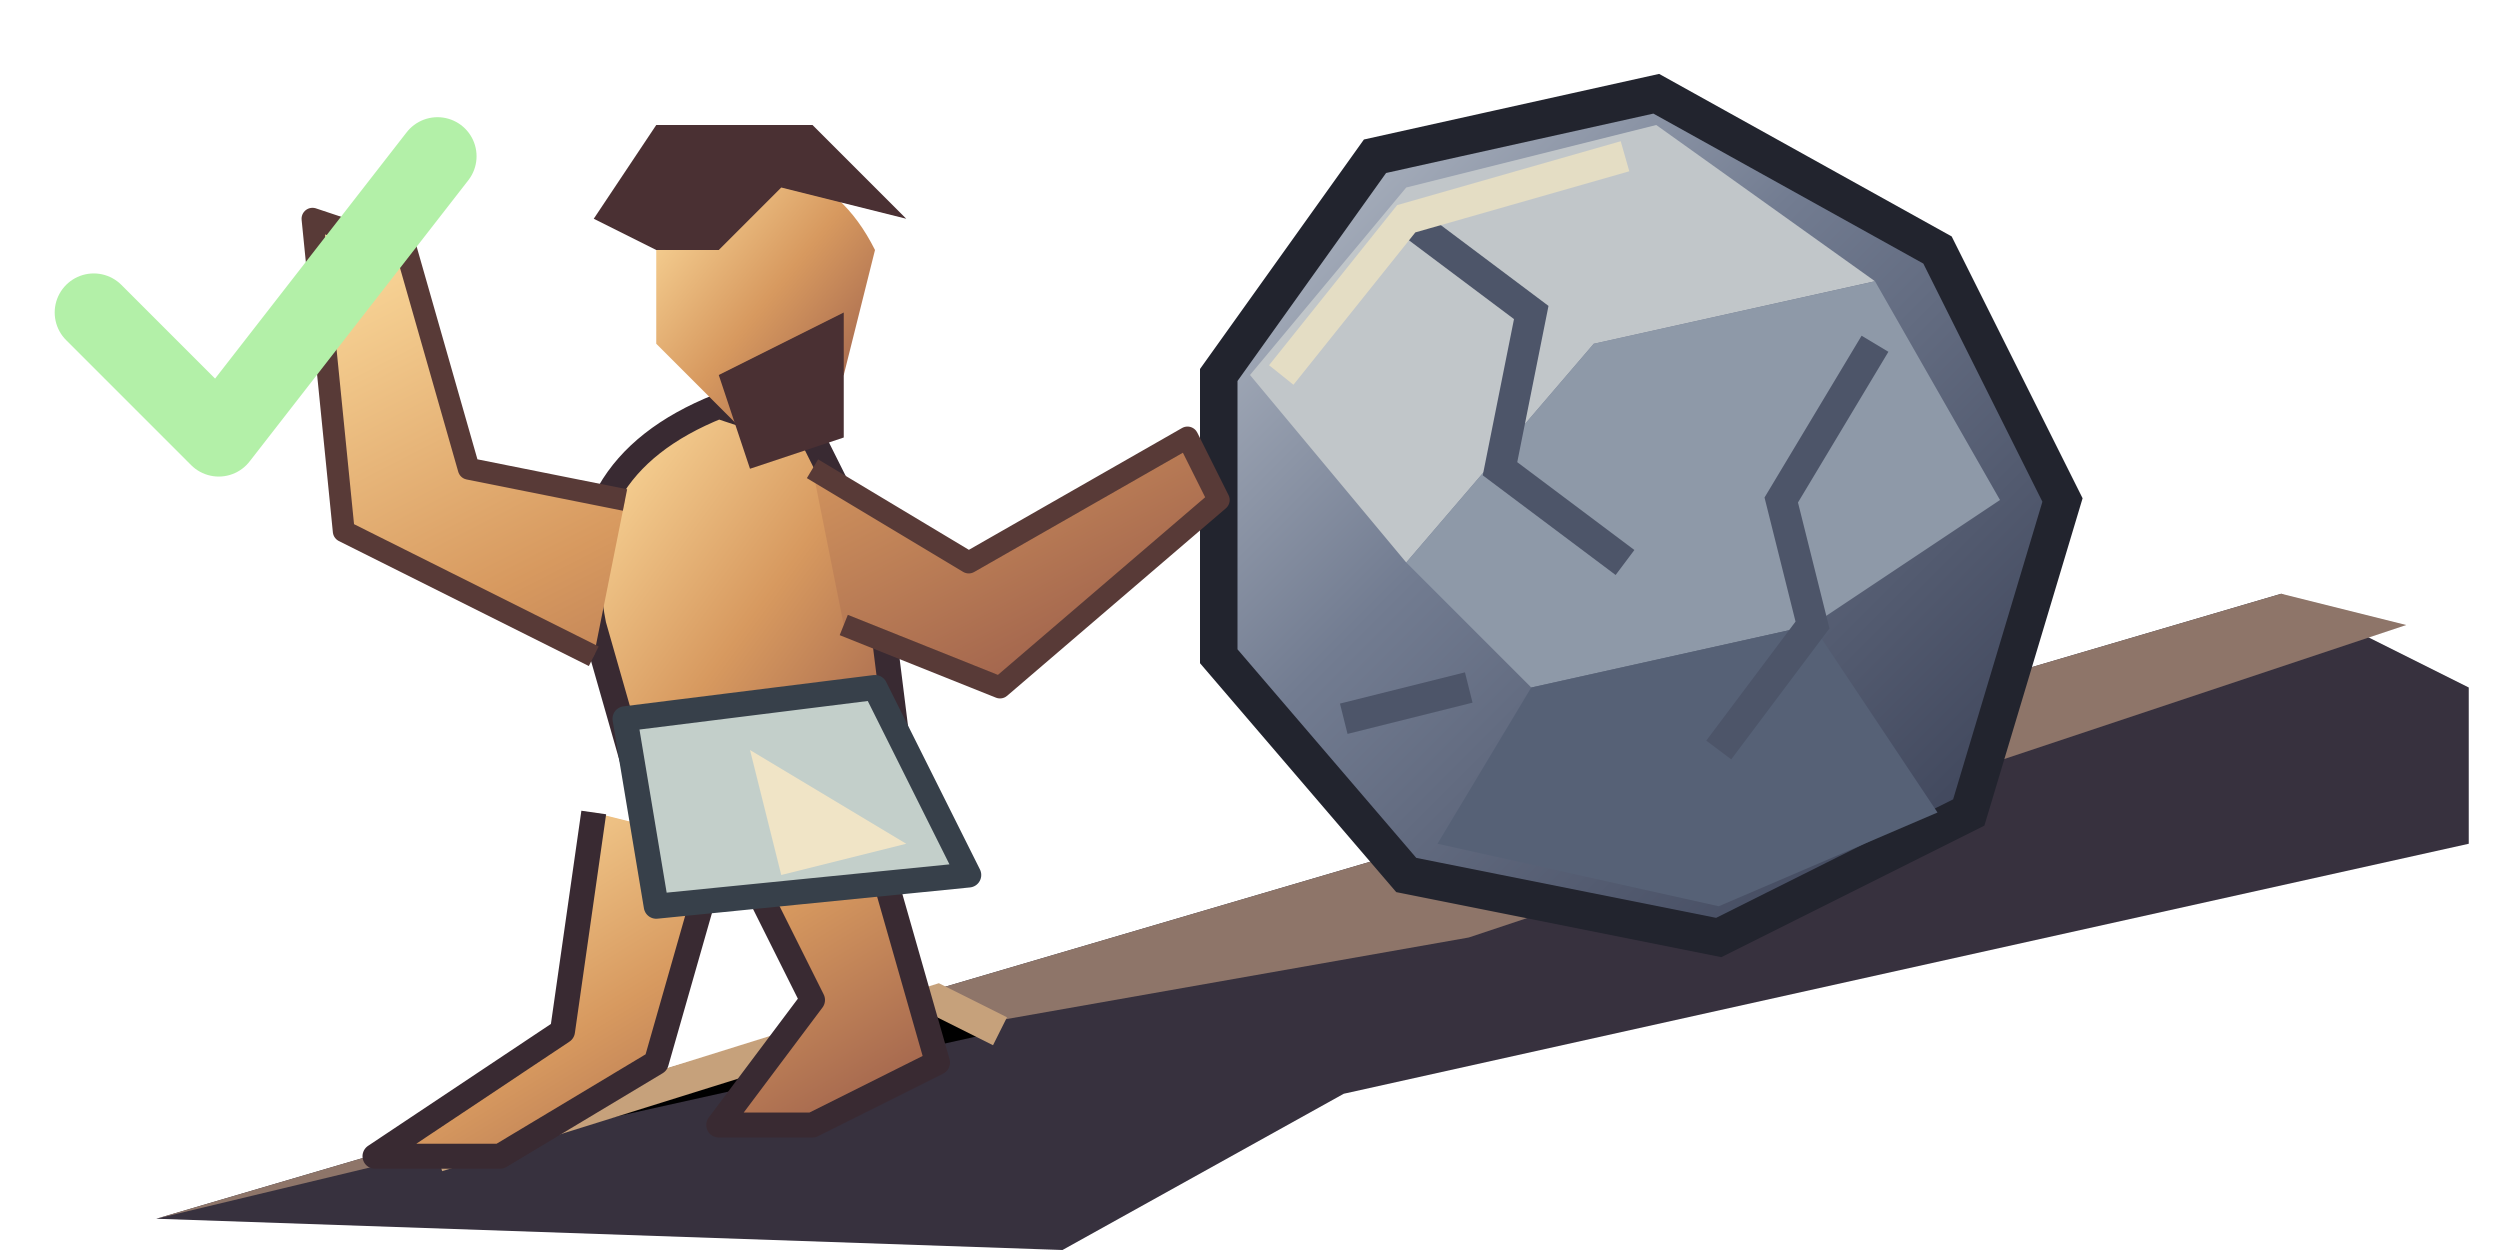
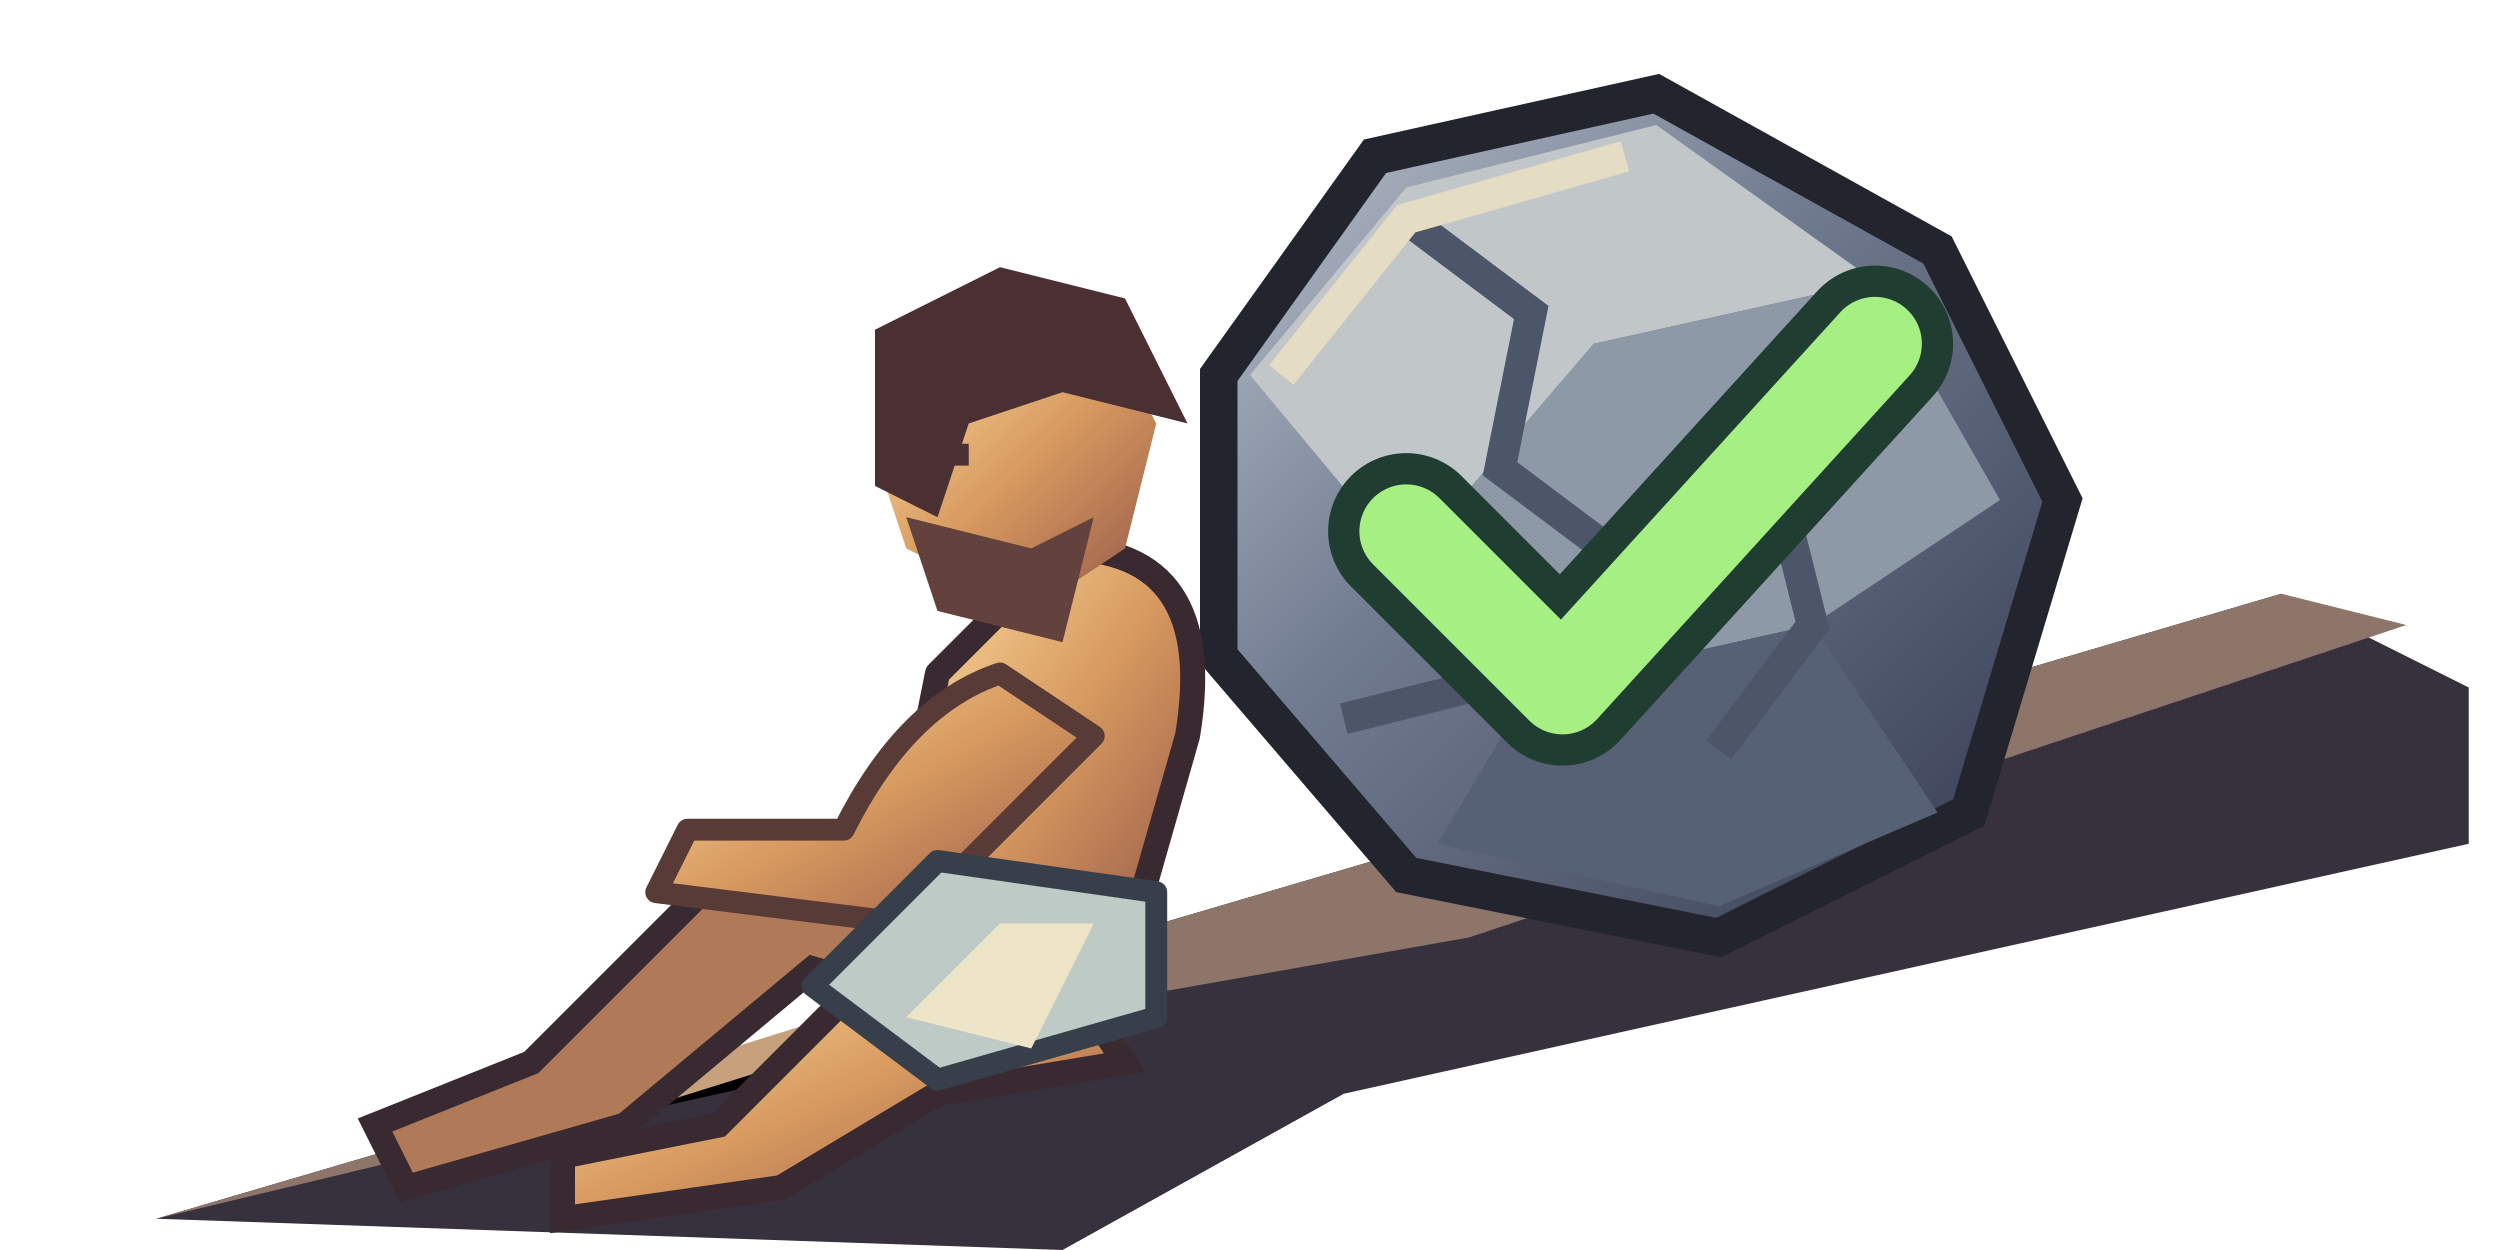
<svg xmlns="http://www.w3.org/2000/svg" width="80" height="40" viewBox="0 0 80 40">
  <defs>
    <linearGradient id="fire" x1="0%" y1="100%" x2="20%" y2="0%">
      <stop stop-color="#ffe595" />
      <stop offset=".42" stop-color="#ffb638" />
      <stop offset=".75" stop-color="#ff6026" />
      <stop offset="1" stop-color="#ca2926" />
    </linearGradient>
    <linearGradient id="stone" x2="100%" y2="100%">
      <stop stop-color="#bdc4ce" />
      <stop offset=".4" stop-color="#727c91" />
      <stop offset="1" stop-color="#33394e" />
    </linearGradient>
    <linearGradient id="skin" x2="100%" y2="100%">
      <stop stop-color="#ffe0a1" />
      <stop offset=".5" stop-color="#d7995f" />
      <stop offset="1" stop-color="#925548" />
    </linearGradient>
    <radialGradient id="glow">
      <stop stop-color="#ff8c27" stop-opacity=".24" />
      <stop offset="1" stop-color="#ff5a1d" stop-opacity="0" />
    </radialGradient>
  </defs>
  <path d="M5 39 L73 19 L79 22 L79 27 L43 35 L34 40Z" fill="#37313e" />
  <path d="M5 39 L73 19 L77 20 L47 30 L30 33Z" fill="#8e7569" />
  <path d="M14 37 L30 32 L32 33 M47 28 L64 23" stroke="#c6a17b" stroke-width="1" />
  <g transform="translate(52 17) rotate(0)">
    <path d="M-13 -5 L-8 -12 L1 -14 L10 -9 L14 -1 L11 9 L3 13 L-7 11 L-13 4Z" fill="url(#stone)" stroke="#22242e" stroke-width="1.2" />
    <path d="M-12 -5 L-7 -11 L1 -13 L8 -8 L-1 -6 L-7 1Z" fill="#c1c6c9" />
    <path d="M-7 1 L-1 -6 L8 -8 L12 -1 L6 3 L-3 5Z" fill="#8e99a8" />
    <path d="M-3 5 L6 3 L10 9 L3 12 L-6 10Z" fill="#566176" />
    <path d="M-7 -10 L-3 -7 L-4 -2 L0 1 M8 -6 L5 -1 L6 3 L3 7 M-9 6 L-5 5" stroke="#4d5569" stroke-width="1" fill="none" />
    <path d="M-11 -5 L-7 -10 L0 -12" stroke="#e4ddc4" stroke-width="1" fill="none" />
  </g>
-   <g transform="translate(0 0)" stroke-linejoin="round">
-     <path d="M23 27 L21 34 L16 37 L12 37 L18 33 L19 26 M28 27 L30 34 L26 36 L23 36 L26 32 L24 28" fill="url(#skin)" stroke="#392a32" stroke-width=".8" />
-     <path d="M23 13 Q18 15 19 20 L21 27 L29 26 L28 18 L26 14Z" fill="url(#skin)" stroke="#392a32" stroke-width=".8" />
-     <path d="M26 15 L31 18 L38 14 L39 16 L32 22 L27 20 M20 16 L15 15 L13 8 L10 7 L11 17 L19 21" fill="url(#skin)" stroke="#583a37" stroke-width=".7" />
-     <path d="M20 23 L28 22 L31 28 L21 29Z" fill="#c3cfca" stroke="#37404a" stroke-width=".8" />
-     <path d="M24 24 L25 28 L29 27" fill="#f0e4c6" />
-     <path d="M21 6 Q26 4 28 8 L27 12 L24 14 L21 11Z" fill="url(#skin)" />
-     <path d="M21 8 L19 7 L21 4 L26 4 L29 7 L25 6 L23 8Z M23 12 L27 10 L27 14 L24 15Z" fill="#4a3033" />
-     <path d="M3 10 L7 14 L14 5" fill="none" stroke="#b3f0a8" stroke-width="2.5" stroke-linecap="round" stroke-linejoin="round" />
+   <path d="M45 17 L50 22 L60 11" fill="none" stroke="#203d32" stroke-width="5" stroke-linecap="round" stroke-linejoin="round" />
+   <path d="M45 17 L50 22 L60 11" fill="none" stroke="#a6ef83" stroke-width="3" stroke-linecap="round" stroke-linejoin="round" />
+   <path d="M34 29 Q28 26 23 28 L17 34 L12 36 L13 38 L20 36 L26 31 L33 33Z" fill="#b07a59" stroke="#392a32" stroke-width=".8" />
+   <path d="M34 31 L27 32 L23 36 L18 37 L18 39 L25 38 L30 35 L36 34Z" fill="url(#skin)" stroke="#392a32" stroke-width=".8" />
+   <g transform="translate(0 -0.45)" stroke-linejoin="round">
+     <path d="M34 18 Q39 18 38 24 L36 31 L29 31 L29 27 L30 22Z" fill="url(#skin)" stroke="#392a32" stroke-width=".8" />
+     <path d="M32 22 Q29 23 27 27 L22 27 L21 29 L29 30 L35 24Z" fill="url(#skin)" stroke="#583a37" stroke-width=".7" />
+     <path d="M30 28 L37 29 L37 33 L30 35 L26 32Z" fill="#becac5" stroke="#37404a" stroke-width=".7" />
+     <path d="M32 30 L35 30 L33 34 L29 33Z" fill="#eee5c8" />
+     <path d="M30 12 Q35 10 37 14 L36 18 L33 20 L29 18 L28 15Z" fill="url(#skin)" />
+     <path d="M28 14 L28 11 L32 9 L36 10 L38 14 L34 13 L31 14 L30 17 L28 16Z" fill="#4a3033" />
+     <path d="M29 17 L33 18 L35 17 L34 21 L30 20Z" fill="#63413c" />
+     <path d="M29 15 L31 15" stroke="#4a3033" stroke-width=".7" />
  </g>
</svg>
